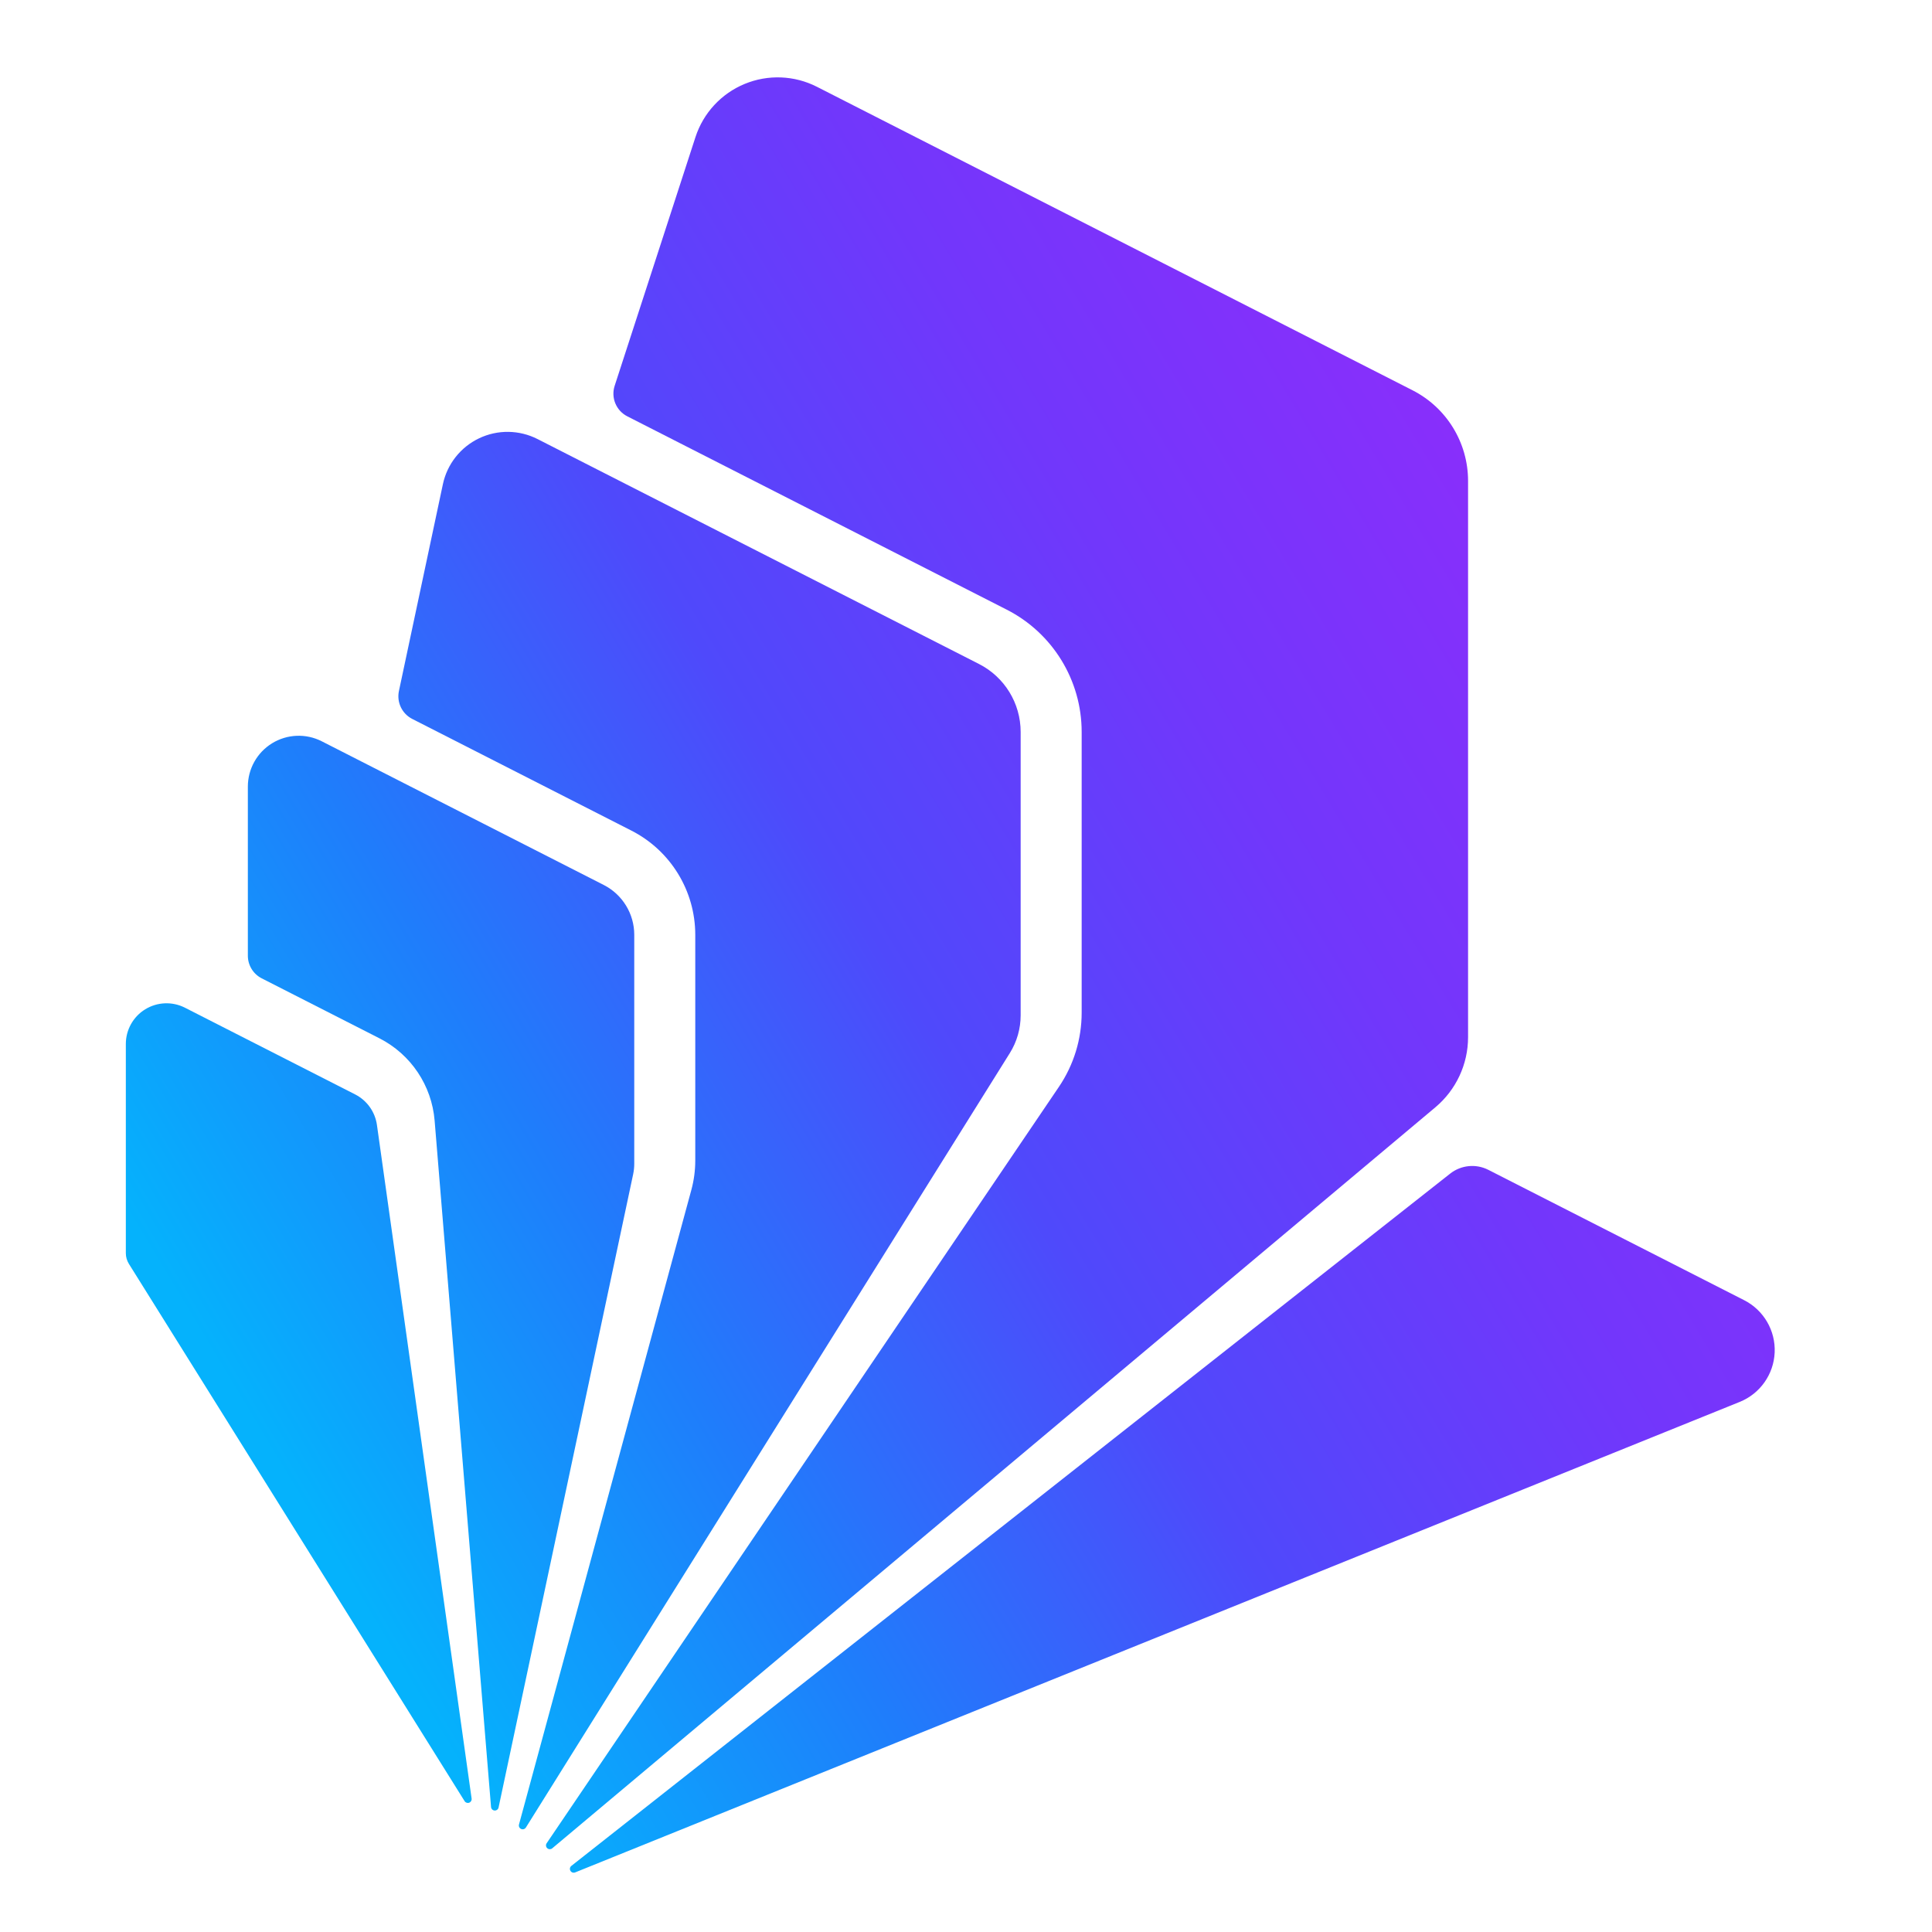
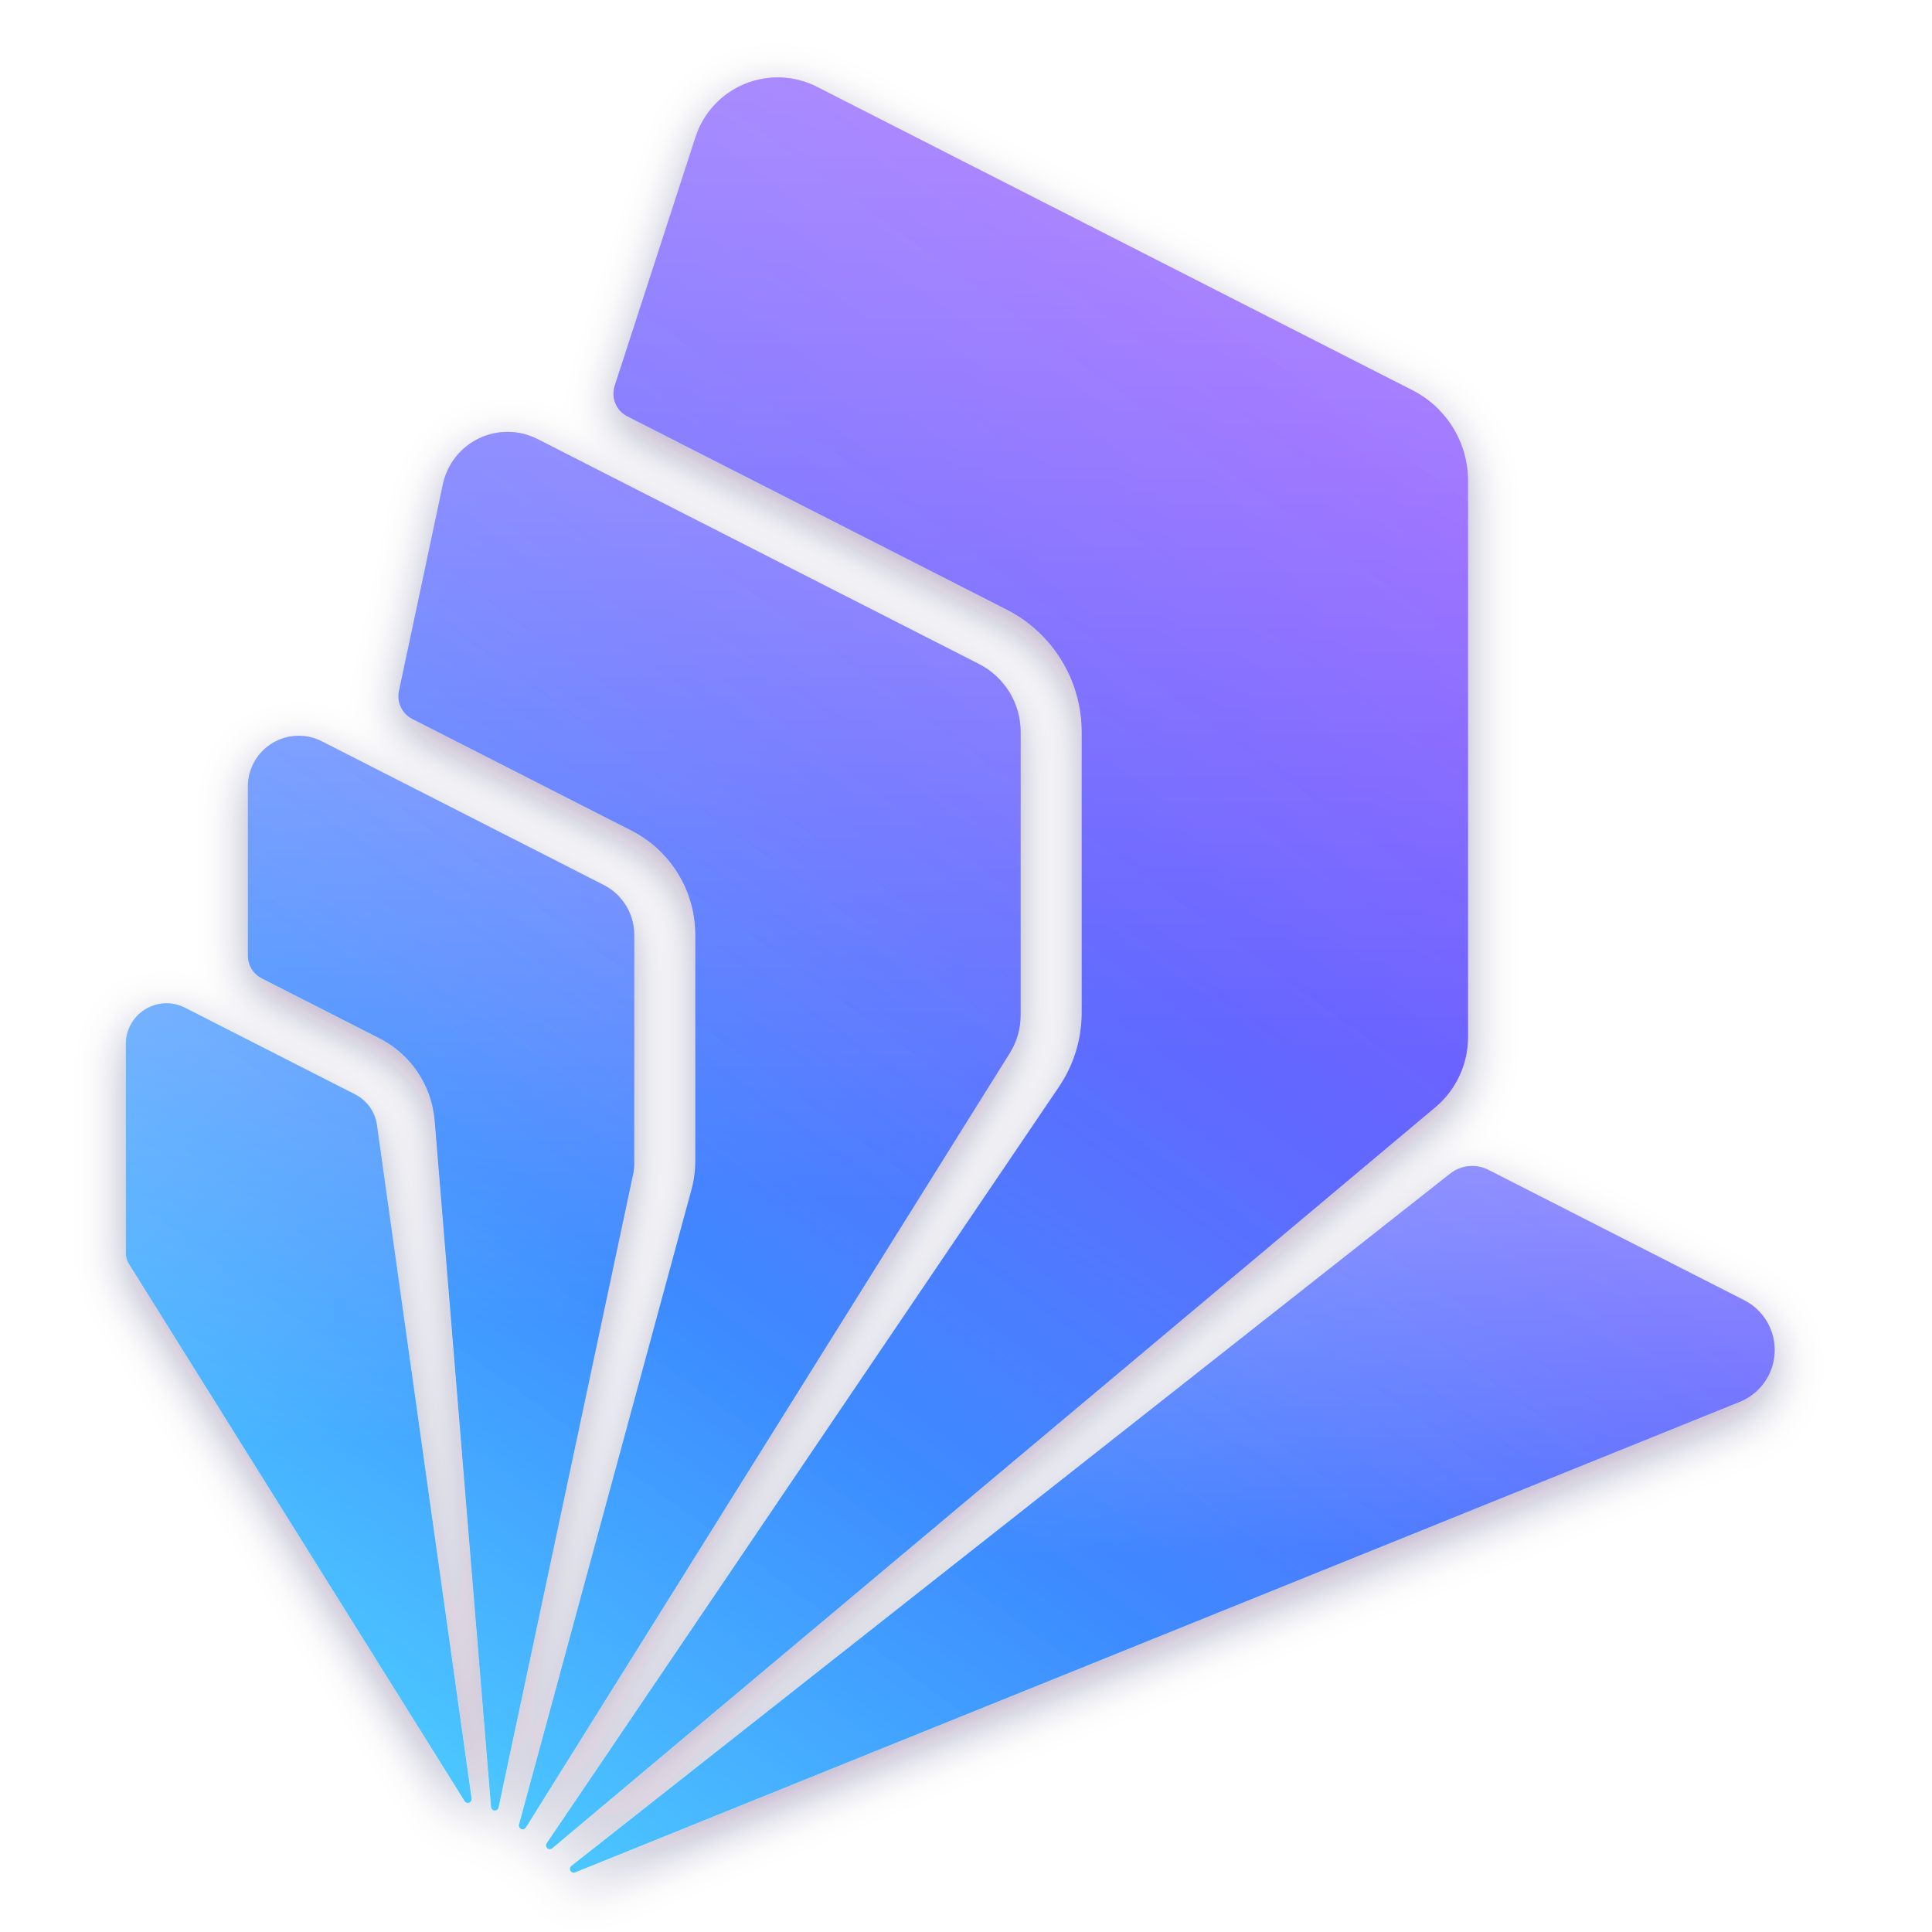
<svg xmlns="http://www.w3.org/2000/svg" viewBox="0 0 760 760" role="img" aria-label="Deckle, first drawing">
  <defs>
-     <linearGradient id="rest" gradientUnits="userSpaceOnUse" x1="201.5" y1="729.5" x2="730.5" y2="411.5">
-       <stop offset="0" stop-color="#05B2FC" />
-       <stop offset="0.25" stop-color="#1F7DFB" />
-       <stop offset="0.5" stop-color="#4F49FB" />
-       <stop offset="0.75" stop-color="#7137FB" />
-       <stop offset="1" stop-color="#8A2EFB" />
+     <linearGradient id="rest" gradientUnits="userSpaceOnUse" x1="201.5" y1="729.5" x2="700.5" y2="40.5">
+       <stop offset="0" stop-color="#4CC9FF" />
+       <stop offset="0.25" stop-color="#3D8BFF" />
+       <stop offset="0.5" stop-color="#6366FF" />
+       <stop offset="0.75" stop-color="#8B5CFF" />
+       <stop offset="1" stop-color="#A974FF" />
    </linearGradient>
+     <linearGradient id="sheen" x1="0" y1="0" x2="0" y2="1">
+       <stop offset="0" stop-color="#fff" stop-opacity="0.28" />
+       <stop offset="0.55" stop-color="#fff" stop-opacity="0" />
+     </linearGradient>
+     <filter id="shadow" x="-20%" y="-20%" width="140%" height="140%">
+       <feDropShadow dx="0" dy="6" stdDeviation="9" flood-color="#1A0B4D" flood-opacity="0.32" />
+     </filter>
  </defs>
-   <path id="blade-a" d="M273.58 53.93A34 34 0 0 1 321.35 34.14L555.66 153.53A40 40 0 0 1 577.5 189.17L577.5 408A36 36 0 0 1 564.64 435.58L217.23 727.09A1.5 1.5 0 0 1 215.03 725.1L416.56 427.52A52 52 0 0 0 425.5 398.36L425.5 287.93A54 54 0 0 0 396.02 239.82L246.76 163.77A10 10 0 0 1 241.79 151.77Z" fill="url(#rest)" />
-   <path id="blade-b" d="M174.22 190.48A26 26 0 0 1 211.46 172.72L385.12 261.2A30 30 0 0 1 401.5 287.93L401.5 399.4A28 28 0 0 1 397.25 414.24L206.88 718.89A1.5 1.5 0 0 1 204.16 717.7L271.96 468.08A44 44 0 0 0 273.5 456.55L273.5 367.72A46 46 0 0 0 248.38 326.74L162.17 282.81A10 10 0 0 1 156.93 271.82Z" fill="url(#rest)" />
-   <path id="blade-c" d="M97.5 309.43A20 20 0 0 1 126.58 291.61L237.49 348.12A22 22 0 0 1 249.5 367.72L249.5 457.79A20 20 0 0 1 249.06 461.95L196.13 711A1.5 1.5 0 0 1 193.16 710.81L170.97 440.82A40 40 0 0 0 149.27 408.45L102.96 384.86A10 10 0 0 1 97.5 375.95Z" fill="url(#rest)" />
-   <path id="blade-d" d="M49.5 410.66A16 16 0 0 1 72.76 396.41L139.7 430.51A16 16 0 0 1 148.28 442.54L185.52 707.51A1.5 1.5 0 0 1 182.76 708.52L50.72 497.2A8 8 0 0 1 49.5 492.96Z" fill="url(#rest)" />
-   <path id="blade-e" d="M570.46 461.67A14 14 0 0 1 585.48 460.19L686.12 511.47A22 22 0 0 1 684.37 551.47L226.25 736.56A1.5 1.5 0 0 1 224.76 733.99Z" fill="url(#rest)" />
+   <g filter="url(#shadow)">
+     <path id="blade-a" d="M273.58 53.93A34 34 0 0 1 321.35 34.14L555.66 153.53A40 40 0 0 1 577.5 189.17L577.5 408A36 36 0 0 1 564.64 435.58L217.23 727.09A1.5 1.5 0 0 1 215.03 725.1L416.56 427.52A52 52 0 0 0 425.5 398.36L425.5 287.93A54 54 0 0 0 396.02 239.82L246.76 163.77A10 10 0 0 1 241.79 151.77Z" fill="url(#rest)" />
+     <path id="blade-b" d="M174.22 190.48A26 26 0 0 1 211.46 172.72L385.12 261.2A30 30 0 0 1 401.5 287.93L401.5 399.4A28 28 0 0 1 397.25 414.24L206.88 718.89A1.5 1.5 0 0 1 204.16 717.7L271.96 468.08A44 44 0 0 0 273.5 456.55L273.5 367.72A46 46 0 0 0 248.38 326.74L162.17 282.81A10 10 0 0 1 156.93 271.82Z" fill="url(#rest)" />
+     <path id="blade-c" d="M97.5 309.43A20 20 0 0 1 126.58 291.61L237.49 348.12A22 22 0 0 1 249.5 367.72L249.5 457.79A20 20 0 0 1 249.06 461.95L196.13 711A1.5 1.5 0 0 1 193.16 710.81L170.97 440.82A40 40 0 0 0 149.27 408.45L102.96 384.86A10 10 0 0 1 97.5 375.95Z" fill="url(#rest)" />
+     <path id="blade-d" d="M49.5 410.66A16 16 0 0 1 72.76 396.41L139.7 430.51A16 16 0 0 1 148.28 442.54L185.52 707.51A1.5 1.5 0 0 1 182.76 708.52L50.72 497.2A8 8 0 0 1 49.5 492.96Z" fill="url(#rest)" />
+     <path id="blade-e" d="M570.46 461.67A14 14 0 0 1 585.48 460.19L686.12 511.47A22 22 0 0 1 684.37 551.47L226.25 736.56A1.5 1.5 0 0 1 224.76 733.99Z" fill="url(#rest)" />
+   </g>
+   <path d="M273.58 53.93A34 34 0 0 1 321.35 34.14L555.66 153.53A40 40 0 0 1 577.5 189.17L577.5 408A36 36 0 0 1 564.64 435.58L217.23 727.09A1.5 1.5 0 0 1 215.03 725.1L416.56 427.52A52 52 0 0 0 425.5 398.36L425.5 287.93A54 54 0 0 0 396.02 239.82L246.76 163.77A10 10 0 0 1 241.79 151.77Z" fill="url(#sheen)" />
+   <path d="M174.22 190.48A26 26 0 0 1 211.46 172.72L385.12 261.2A30 30 0 0 1 401.5 287.93L401.5 399.4A28 28 0 0 1 397.25 414.24L206.88 718.89A1.5 1.5 0 0 1 204.16 717.7L271.96 468.08A44 44 0 0 0 273.5 456.55L273.5 367.72A46 46 0 0 0 248.38 326.74L162.17 282.81A10 10 0 0 1 156.93 271.82Z" fill="url(#sheen)" />
+   <path d="M97.5 309.43A20 20 0 0 1 126.58 291.61L237.49 348.12A22 22 0 0 1 249.5 367.72L249.5 457.79A20 20 0 0 1 249.06 461.95L196.13 711A1.5 1.5 0 0 1 193.16 710.81L170.97 440.82A40 40 0 0 0 149.27 408.45L102.96 384.86A10 10 0 0 1 97.5 375.95Z" fill="url(#sheen)" />
+   <path d="M49.5 410.66A16 16 0 0 1 72.76 396.41L139.7 430.51A16 16 0 0 1 148.28 442.54L185.52 707.51A1.5 1.5 0 0 1 182.76 708.52L50.72 497.2A8 8 0 0 1 49.5 492.96Z" fill="url(#sheen)" />
+   <path d="M570.46 461.67A14 14 0 0 1 585.48 460.19L686.12 511.47A22 22 0 0 1 684.37 551.47L226.25 736.56A1.5 1.5 0 0 1 224.76 733.99Z" fill="url(#sheen)" />
</svg>
